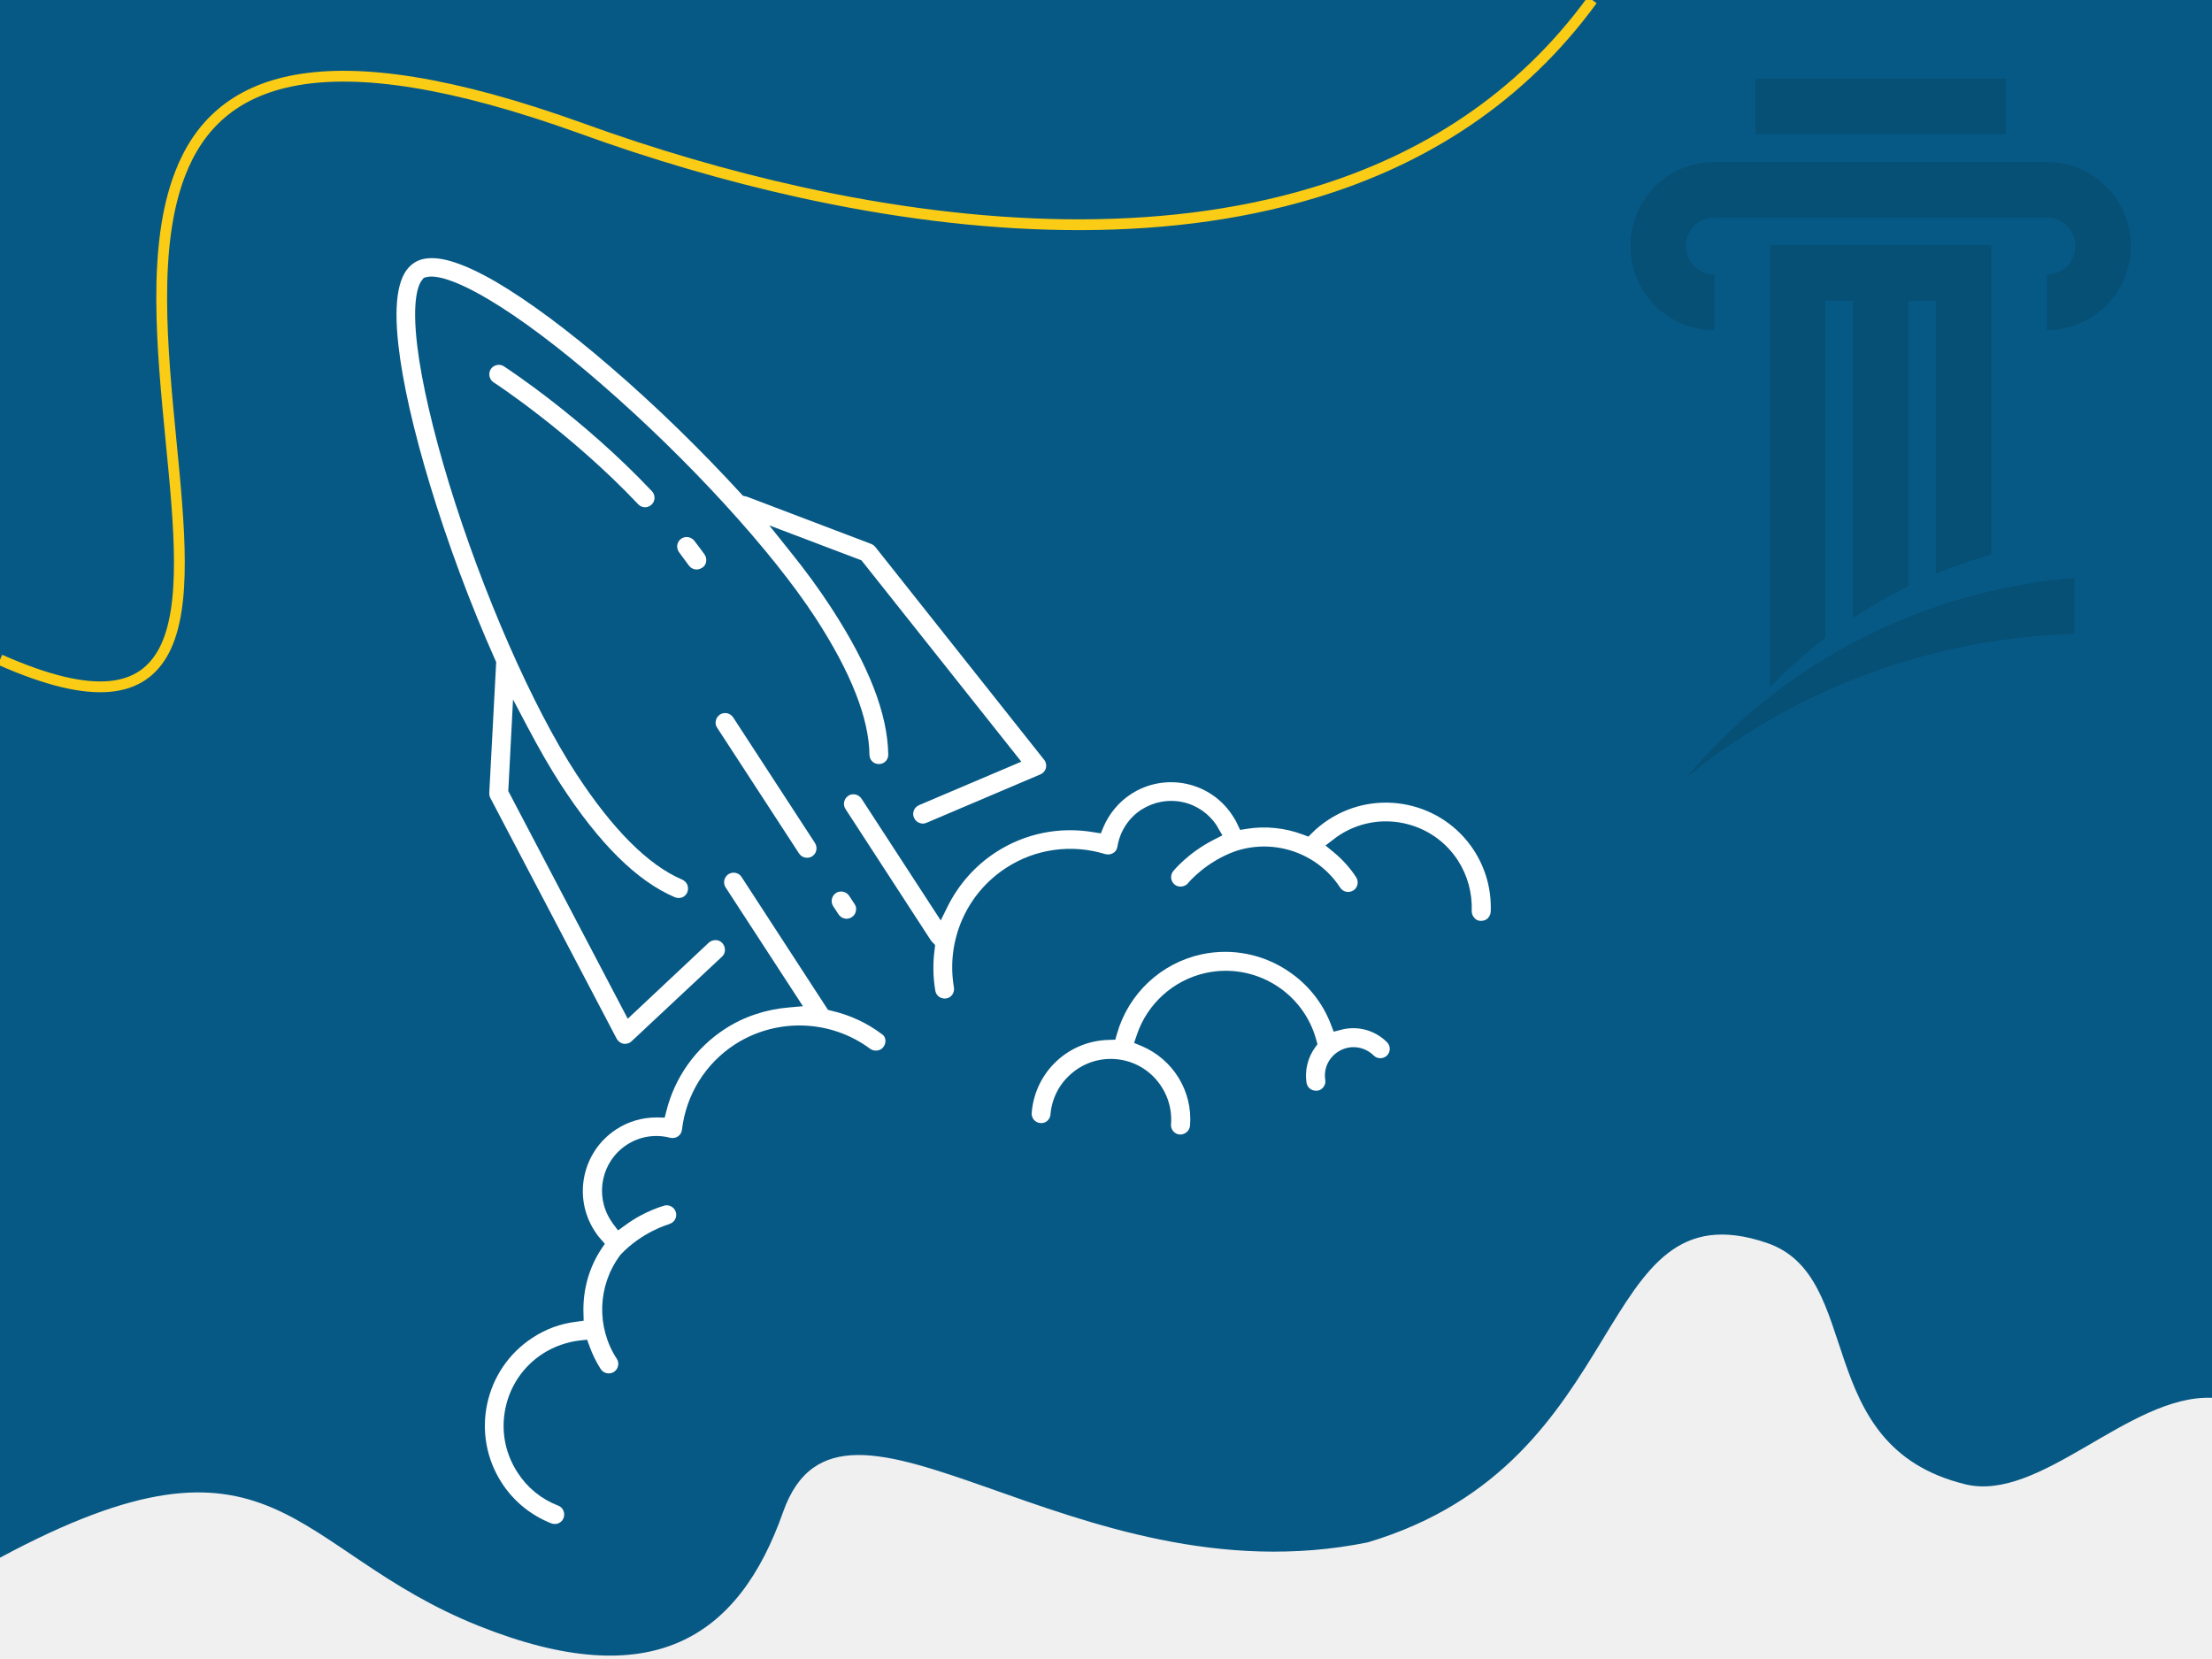
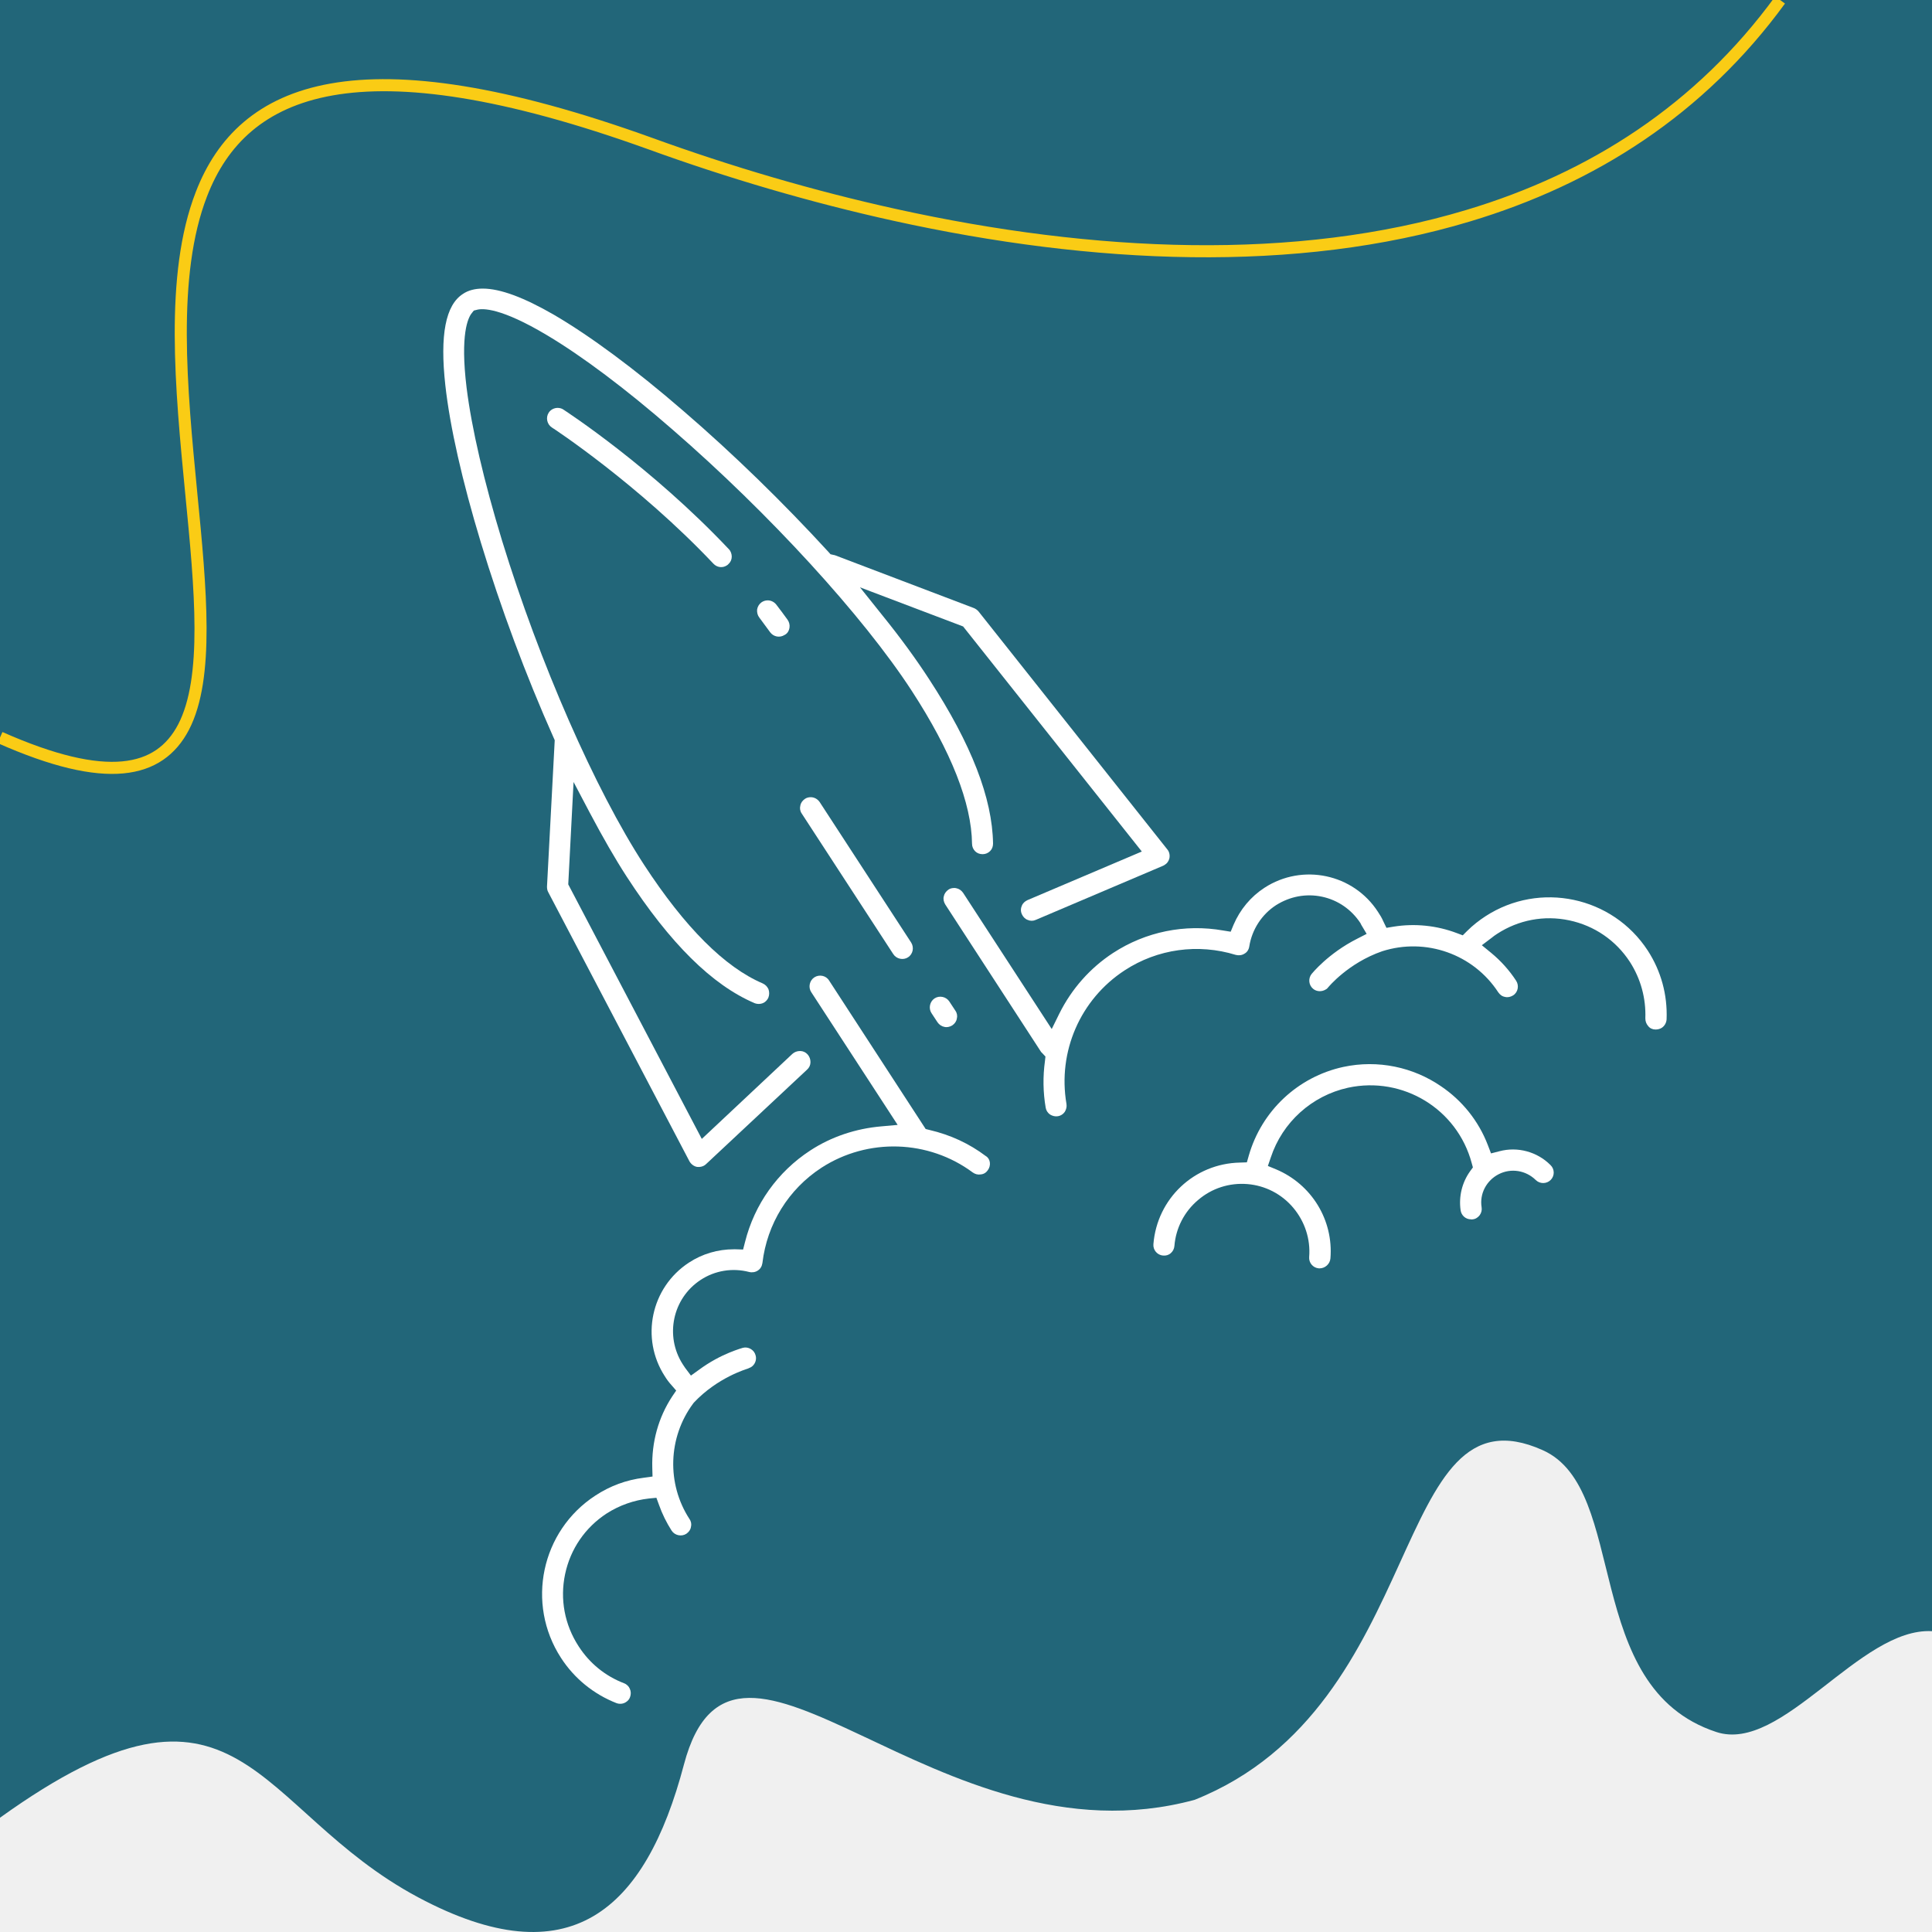
- <svg xmlns="http://www.w3.org/2000/svg" version="1.1" id="Layer_1" x="0px" y="0px" viewBox="0 0 1024 768" style="enable-background:new 0 0 1024 768;" xml:space="preserve">
-   <style type="text/css">
- 	.st0{fill:#075985;}
- 	.st1{fill-rule:evenodd;clip-rule:evenodd;fill:#FFDE16;}
- 	.st2{fill:#FFDE16;stroke:#000000;stroke-miterlimit:10;}
- 	.st3{fill:none;stroke:#FACC15;stroke-width:5;stroke-miterlimit:10;}
- 	.st4{fill:#FFFFFF;}
- 	.st5{opacity:0.12;}
- 	.st6{fill:none;}
- </style>
-   <path class="st0" d="M1024,0v647.1c-38.3-1.6-79.4,48.6-114.3,40c-72-17.7-45.9-96.4-92-111.8C736.3,547.9,758,676.7,633.2,714  c-136.8,27.8-243.5-91.1-270.7-14c-20.5,58.2-60.7,84.7-140.8,52.7C134,717.7,128,652.3,0,721.1V0H1024z" />
-   <path class="st1" d="M750.8,1291.5" />
-   <path class="st2" d="M717.1-512.5" />
-   <path class="st2" d="M952.9-512.1" />
-   <path class="st3" d="M0,305.4c44.2,19.6,66,14.8,76-4.3c10.6-20.4,7.1-57,3.2-96.8C75,161,70.4,113.9,83.4,80.4  c17-44.1,64.9-64.5,185.7-21c32.8,11.9,67,22,101.5,29.6c82.2,18.1,166.1,21.8,237.4,0.3C659.3,73.9,704,45.4,737.1,0" />
-   <path class="st2" d="M419.2-298.8" />
-   <path class="st2" d="M422.1-394" />
-   <path class="st2" d="M426.4-519.1" />
-   <path class="st2" d="M616-541.9" />
-   <g>
-     <path class="st4" d="M484.2,355.5c-0.3,1.1-0.9,2-1.9,2.6c-0.2,0.1-0.4,0.3-0.7,0.4l-52.7,22.4c-1.1,0.5-2.3,0.5-3.4,0   c-1.1-0.4-1.9-1.3-2.4-2.4s-0.5-2.3,0-3.4c0.4-1.1,1.3-1.9,2.4-2.4l47.3-20.1l-74-93.2l-42.7-16.2l9.2,11.5   c7.7,9.5,14.2,18.5,19.4,26.5c17.6,27,26.2,49.3,26.5,68.1c0,1.2-0.4,2.3-1.2,3.1c-0.8,0.8-1.9,1.3-3.1,1.3s-2.3-0.4-3.1-1.2   c-0.8-0.8-1.3-1.9-1.3-3.1c-0.2-16.8-8.6-38.2-25-63.4c-20.2-31-59-73.4-99-108.1c-19.4-16.9-37.4-30.4-52-39.1   c-19.1-11.4-26.7-11.2-29.1-10.5l-1.2,0.3l-0.8,1c-1.6,1.9-4.9,8.8-2.2,30.9c2.1,16.9,7.2,38.8,14.7,63.4   c15.5,50.5,38.6,103.2,58.8,134.2c16.9,25.9,33.4,42.4,49.1,49.1c1.1,0.5,1.9,1.3,2.4,2.4c0.4,1.1,0.4,2.3,0,3.4   c-0.3,0.8-0.9,1.5-1.6,2c-1.2,0.8-2.8,0.9-4.1,0.4c-17.6-7.5-35-24.7-53-52.4c-4.8-7.4-9.9-16.3-15.2-26.3l-6.8-12.9l-2.2,42.4   l55.3,105.4l37.5-35.2c0.9-0.8,2-1.2,3.2-1.2s2.3,0.5,3.1,1.4c0.8,0.9,1.2,2,1.2,3.2s-0.5,2.3-1.4,3.1L292.4,482   c-0.2,0.2-0.4,0.3-0.6,0.5l0,0c-0.9,0.6-2,0.8-3.1,0.7c-1.3-0.2-2.5-1.1-3.2-2.3L227,369.4c-0.4-0.7-0.5-1.5-0.5-2.3l3.2-60.6   l-0.4-0.9c-11.6-26-22-54-30.2-81c-7.7-25.4-12.8-47.9-14.7-65.1c-2.3-20.8,0.1-33.2,7.3-37.8c2.2-1.5,5-2.2,8.2-2.2   c7.2,0,16.9,3.6,29.4,10.8c14.9,8.7,33.5,22.4,53.6,39.8c20.7,17.8,41.5,38.1,60.2,58.5l0.8,0.9l1.3,0.3c0.2,0,0.4,0.1,0.5,0.1   l57.6,21.9c0.7,0.3,1.4,0.8,1.9,1.4l78.3,98.7C484.2,352.8,484.5,354.2,484.2,355.5z" />
-     <path class="st4" d="M326.9,260c-0.2,1.2-0.8,2.2-1.8,2.8l-0.2,0.1c-2,1.3-4.6,0.8-6-1.1c-1.5-2-3-4.1-4.5-6.1   c-0.7-0.9-1-2.1-0.9-3.3c0.2-1.2,0.8-2.2,1.7-2.9c0.8-0.6,1.7-0.9,2.7-0.9c1.3,0,2.6,0.6,3.5,1.7c1.6,2.1,3.2,4.2,4.7,6.3   C326.8,257.6,327.1,258.8,326.9,260z" />
-     <path class="st4" d="M303,230.5c0,1.2-0.5,2.3-1.4,3.1c-0.2,0.2-0.4,0.4-0.6,0.5c-1.8,1.2-4.1,0.9-5.6-0.7   c-31.2-33-66.5-56.2-66.9-56.4c-2-1.3-2.6-4.1-1.3-6.1c0.8-1.3,2.3-2,3.7-2c0.8,0,1.7,0.2,2.4,0.7c1.5,1,36.3,23.7,68.5,57.8   C302.6,228.2,303,229.4,303,230.5z" />
-     <path class="st4" d="M396.2,421.8c-0.2,1.2-0.9,2.1-1.9,2.8c-1,0.6-2.2,0.9-3.3,0.6c-1.1-0.2-2.1-0.9-2.8-1.9l-2.5-3.8   c-1.3-2-0.7-4.8,1.3-6.1c2-1.3,4.8-0.7,6.1,1.3l2.5,3.8C396.3,419.5,396.5,420.7,396.2,421.8z" />
-     <path class="st4" d="M376,396.4c-2,1.3-4.8,0.7-6.1-1.3L332,336.9c-0.7-1-0.9-2.2-0.6-3.3c0.2-1.2,0.9-2.1,1.9-2.8   c0.7-0.5,1.6-0.7,2.4-0.7c1.4,0,2.8,0.7,3.7,2l37.9,58.2C378.6,392.4,378,395.1,376,396.4z" />
-     <path class="st4" d="M409,484.6c-0.7,1-1.7,1.6-2.9,1.7c-1.2,0.2-2.3-0.1-3.3-0.8c-18.3-13.6-43.4-14.4-62.6-2   c-13.7,8.9-22.6,23.3-24.5,39.5c-0.2,1.3-0.8,2.4-1.9,3.1c-1,0.7-2.4,0.9-3.6,0.6c-6.9-1.8-14.2-0.6-20.1,3.3   c-11.6,7.6-14.9,23.2-7.4,34.9c0.3,0.5,0.7,1,1,1.5l2.4,3.2l3.2-2.3c4.7-3.5,9.3-5.8,12.7-7.2s5.6-2,5.6-2c1.1-0.3,2.3-0.1,3.3,0.5   s1.7,1.5,2,2.7c0.5,1.8-0.3,3.8-1.9,4.8c-0.4,0.2-0.8,0.4-1.3,0.6s-12.5,3.6-22.4,14.1l-0.3,0.4c-10.4,14-11,33.2-1.5,47.8   c0.7,1,0.9,2.2,0.6,3.3c-0.2,1.2-0.9,2.1-1.9,2.8c-2,1.3-4.8,0.7-6.1-1.3c-2.1-3.3-3.9-6.9-5.2-10.6l-1.1-3l-3.1,0.3   c-6.2,0.7-12.2,2.8-17.5,6.2c-8.9,5.8-15,14.7-17.2,25.1c-2.2,10.4-0.2,21,5.6,29.9c4.5,7,11,12.3,18.8,15.3c1.1,0.4,2,1.3,2.4,2.3   c0.5,1.1,0.5,2.3,0.1,3.4c-0.3,0.9-0.9,1.6-1.7,2.1c-1.2,0.8-2.7,0.9-4,0.4c-9.4-3.7-17.4-10.2-22.9-18.7   c-14.6-22.5-8.2-52.6,14.2-67.2c6.1-4,12.8-6.5,20.1-7.4l3.6-0.5l-0.1-3.6c-0.3-10.6,2.5-20.8,8.2-29.5l1.7-2.5l-2-2.3   c-1-1.1-1.9-2.3-2.7-3.6c-10.2-15.7-5.8-36.8,10-47.1c5.5-3.6,11.9-5.5,18.6-5.5c0.2,0,0.4,0,0.6,0l3.2,0.1l0.8-3.1   c3.9-15.6,13.5-29.1,27-37.9c8.7-5.7,18.9-9.1,29.5-10l6.7-0.6l-35.8-55c-1.3-2-0.7-4.8,1.3-6.1c2-1.3,4.8-0.8,6.1,1.3l40,61.5   l1.6,0.4c8.6,2,16.4,5.6,23.3,10.8C410.1,479.8,410.5,482.6,409,484.6z" />
-     <path class="st4" d="M690.1,422.1c-0.1,1.4-0.8,2.7-2,3.5c-0.8,0.5-1.7,0.7-2.6,0.7c-1.2,0-2.3-0.5-3-1.4c-0.8-0.9-1.2-2-1.2-3.2   c0.3-8.3-1.9-16.4-6.4-23.4c-5.8-8.9-14.7-15-25.1-17.2c-10.4-2.2-21-0.2-29.9,5.6c-0.8,0.5-1.6,1.1-2.2,1.6l-4.1,3.1l3.9,3.2   c4,3.3,7.5,7.2,10.3,11.5c1.3,2,0.8,4.8-1.3,6.1c-1,0.6-2.2,0.9-3.3,0.6c-1.2-0.2-2.1-0.9-2.8-1.9c-10.3-15.8-30-22.8-48.1-17   c-14.1,4.9-22.2,14.8-22.3,14.9c-0.3,0.4-0.6,0.7-1,0.9c-1.6,1-3.7,1-5.2-0.2c-1.9-1.5-2.2-4.3-0.7-6.2c0.1-0.1,6.8-8.5,18.9-14.6   l3.9-2l-2.2-3.7l-0.1-0.2c-0.1-0.2-0.2-0.4-0.3-0.6c-3.7-5.6-9.3-9.5-15.9-10.9c-6.6-1.4-13.3-0.1-19,3.5   c-5.9,3.8-10,10.1-11.1,17.1c-0.2,1.3-0.9,2.4-2,3c-1.1,0.7-2.4,0.8-3.6,0.5c-15.6-4.8-32.4-2.5-46,6.4   c-18.4,12-27.8,33.7-24.1,55.3c0.2,1.2-0.1,2.3-0.7,3.3c-0.7,1-1.7,1.6-2.8,1.8c-1.2,0.2-2.3-0.1-3.3-0.7c-1-0.7-1.6-1.7-1.8-2.8   c-1.1-6.4-1.2-12.9-0.3-19.4l0.2-1.8l-1.3-1.4c-0.2-0.2-0.4-0.4-0.5-0.5l-39.7-61.1c-0.6-1-0.9-2.2-0.6-3.3   c0.2-1.1,0.9-2.1,1.9-2.8c0.7-0.5,1.5-0.7,2.4-0.7c0.3,0,0.6,0,0.9,0.1c1.1,0.2,2.1,0.9,2.8,1.9l36.7,56.4l3.1-6.3   c5.1-10.3,12.8-19,22.3-25.2c13.5-8.8,29.7-12.1,45.6-9.3l3.1,0.5l1.2-2.9c2.7-6.3,7.1-11.6,12.8-15.3c15.7-10.2,36.8-5.8,47,10   c0.8,1.2,1.6,2.5,2.2,3.9l1.3,2.7l3-0.5c8.7-1.4,17.8-0.5,26.2,2.7l2.4,0.9l1.8-1.8c2.4-2.4,5-4.4,7.6-6.1   c22.5-14.6,52.6-8.2,67.2,14.2C687.8,402.1,690.5,411.9,690.1,422.1z" />
-     <path class="st4" d="M642.1,488.6c-1.7,1.7-4.5,1.7-6.2,0c-4.1-4-10.2-5-15.3-2.4s-8,8.1-7.1,13.7c0.2,1.2-0.1,2.3-0.8,3.3   c-0.7,0.9-1.7,1.6-2.9,1.7c-0.2,0-0.5,0.1-0.7,0c-2.2,0-4-1.6-4.3-3.8c-0.8-5.7,0.6-11.5,4-16.2l1.1-1.5l-0.5-1.8   c-6-22.4-28.5-36.1-51.2-31.2c-15,3.3-27.2,14.3-32,28.9l-1.2,3.5l3.4,1.4c14.7,6.2,23.8,21,22.5,36.9c-0.2,2.3-2.2,4.1-4.5,4.1   c-0.1,0-0.2,0-0.3,0c-2.4-0.2-4.2-2.3-4-4.7c0.6-7.4-1.8-14.7-6.6-20.4c-4.8-5.7-11.6-9.2-19-9.8c-7.4-0.6-14.7,1.7-20.4,6.6   c-5.7,4.8-9.2,11.6-9.8,19c-0.1,1.2-0.6,2.2-1.5,3s-2,1.1-3.2,1c-2.4-0.2-4.2-2.3-4-4.7c1.5-18.9,16.9-33.4,35.8-33.8l2.9-0.1   l0.8-2.8c5.3-18.5,20.3-32.6,39.1-36.7c14.4-3.1,29,0.1,40.5,8c8.6,5.8,15.5,14.2,19.4,24.4l1.3,3.4l3.5-0.9   c7.5-2,15.6,0.2,21.1,5.7C643.8,484.1,643.8,486.9,642.1,488.6z" />
+ <svg xmlns="http://www.w3.org/2000/svg" width="800" height="800" viewBox="0 0 800 800" fill="none">
+   <g clip-path="url(#clip0_1_28)">
+     <path d="M800 0V675.438C770.078 673.768 737.969 726.167 710.703 717.19C654.453 698.715 674.844 616.568 638.828 600.494C575.234 571.894 592.188 706.335 494.688 745.268C387.813 774.286 304.453 650.179 283.203 730.655C267.188 791.404 235.781 819.064 173.203 785.663C104.688 749.13 100 680.866 0 752.679V0H800Z" fill="#226679" />
+     <path d="M0 305.4C44.2 325 66 320.2 76 301.1C86.6 280.7 83.1 244.1 79.2 204.3C75 161 70.4 113.9 83.4 80.4C100.4 36.3 148.3 15.9 269.1 59.4C301.9 71.3 336.1 81.4 370.6 89C452.8 107.1 536.7 110.8 608 89.3C659.3 73.9 704 45.4 737.1 0" stroke="#FACC15" stroke-width="5" stroke-miterlimit="10" />
+     <path d="M484.2 355.5C483.9 356.6 483.3 357.5 482.3 358.1C482.1 358.2 481.9 358.4 481.6 358.5L428.9 380.9C427.8 381.4 426.6 381.4 425.5 380.9C424.4 380.5 423.6 379.6 423.1 378.5C422.6 377.4 422.6 376.2 423.1 375.1C423.5 374 424.4 373.2 425.5 372.7L472.8 352.6L398.8 259.4L356.1 243.2L365.3 254.7C373 264.2 379.5 273.2 384.7 281.2C402.3 308.2 410.9 330.5 411.2 349.3C411.2 350.5 410.8 351.6 410 352.4C409.2 353.2 408.1 353.7 406.9 353.7C405.7 353.7 404.6 353.3 403.8 352.5C403 351.7 402.5 350.6 402.5 349.4C402.3 332.6 393.9 311.2 377.5 286C357.3 255 318.5 212.6 278.5 177.9C259.1 161 241.1 147.5 226.5 138.8C207.4 127.4 199.8 127.6 197.4 128.3L196.2 128.6L195.4 129.6C193.8 131.5 190.5 138.4 193.2 160.5C195.3 177.4 200.4 199.3 207.9 223.9C223.4 274.4 246.5 327.1 266.7 358.1C283.6 384 300.1 400.5 315.8 407.2C316.9 407.7 317.7 408.5 318.2 409.6C318.6 410.7 318.6 411.9 318.2 413C317.9 413.8 317.3 414.5 316.6 415C315.4 415.8 313.8 415.9 312.5 415.4C294.9 407.9 277.5 390.7 259.5 363C254.7 355.6 249.6 346.7 244.3 336.7L237.5 323.8L235.3 366.2L290.6 471.6L328.1 436.4C329 435.6 330.1 435.2 331.3 435.2C332.5 435.2 333.6 435.7 334.4 436.6C335.2 437.5 335.6 438.6 335.6 439.8C335.6 441 335.1 442.1 334.2 442.9L292.4 482C292.2 482.2 292 482.3 291.8 482.5C290.9 483.1 289.8 483.3 288.7 483.2C287.4 483 286.2 482.1 285.5 480.9L227 369.4C226.6 368.7 226.5 367.9 226.5 367.1L229.7 306.5L229.3 305.6C217.7 279.6 207.3 251.6 199.1 224.6C191.4 199.2 186.3 176.7 184.4 159.5C182.1 138.7 184.5 126.3 191.7 121.7C193.9 120.2 196.7 119.5 199.9 119.5C207.1 119.5 216.8 123.1 229.3 130.3C244.2 139 262.8 152.7 282.9 170.1C303.6 187.9 324.4 208.2 343.1 228.6L343.9 229.5L345.2 229.8C345.4 229.8 345.6 229.9 345.7 229.9L403.3 251.8C404 252.1 404.7 252.6 405.2 253.2L483.5 351.9C484.2 352.8 484.5 354.2 484.2 355.5Z" fill="white" />
+     <path d="M326.9 260C326.7 261.2 326.1 262.2 325.1 262.8L324.9 262.9C322.9 264.2 320.3 263.7 318.9 261.8C317.4 259.8 315.9 257.7 314.4 255.7C313.7 254.8 313.4 253.6 313.5 252.4C313.7 251.2 314.3 250.2 315.2 249.5C316 248.9 316.9 248.6 317.9 248.6C319.2 248.6 320.5 249.2 321.4 250.3C323 252.4 324.6 254.5 326.1 256.6C326.8 257.6 327.1 258.8 326.9 260Z" fill="white" />
+     <path d="M303 230.5C303 231.7 302.5 232.8 301.6 233.6C301.4 233.8 301.2 234 301 234.1C299.2 235.3 296.9 235 295.4 233.4C264.2 200.4 228.9 177.2 228.5 177C226.5 175.7 225.9 172.9 227.2 170.9C228 169.6 229.5 168.9 230.9 168.9C231.7 168.9 232.6 169.1 233.3 169.6C234.8 170.6 269.6 193.3 301.8 227.4C302.6 228.2 303 229.4 303 230.5Z" fill="white" />
+     <path d="M396.2 421.8C396 423 395.3 423.9 394.3 424.6C393.3 425.2 392.1 425.5 391 425.2C389.9 425 388.9 424.3 388.2 423.3L385.7 419.5C384.4 417.5 385 414.7 387 413.4C389 412.1 391.8 412.7 393.1 414.7L395.6 418.5C396.3 419.5 396.5 420.7 396.2 421.8Z" fill="white" />
+     <path d="M376 396.4C374 397.7 371.2 397.1 369.9 395.1L332 336.9C331.3 335.9 331.1 334.7 331.4 333.6C331.6 332.4 332.3 331.5 333.3 330.8C334 330.3 334.9 330.1 335.7 330.1C337.1 330.1 338.5 330.8 339.4 332.1L377.3 390.3C378.6 392.4 378 395.1 376 396.4Z" fill="white" />
+     <path d="M409 484.6C408.3 485.6 407.3 486.2 406.1 486.3C404.9 486.5 403.8 486.2 402.8 485.5C384.5 471.9 359.4 471.1 340.2 483.5C326.5 492.4 317.6 506.8 315.7 523C315.5 524.3 314.9 525.4 313.8 526.1C312.8 526.8 311.4 527 310.2 526.7C303.3 524.9 296 526.1 290.1 530C278.5 537.6 275.2 553.2 282.7 564.9C283 565.4 283.4 565.9 283.7 566.4L286.1 569.6L289.3 567.3C294 563.8 298.6 561.5 302 560.1C305.4 558.7 307.6 558.1 307.6 558.1C308.7 557.8 309.9 558 310.9 558.6C311.9 559.2 312.6 560.1 312.9 561.3C313.4 563.1 312.6 565.1 311 566.1C310.6 566.3 310.2 566.5 309.7 566.7C309.2 566.9 297.2 570.3 287.3 580.8L287 581.2C276.6 595.2 276 614.4 285.5 629C286.2 630 286.4 631.2 286.1 632.3C285.9 633.5 285.2 634.4 284.2 635.1C282.2 636.4 279.4 635.8 278.1 633.8C276 630.5 274.2 626.9 272.9 623.2L271.8 620.2L268.7 620.5C262.5 621.2 256.5 623.3 251.2 626.7C242.3 632.5 236.2 641.4 234 651.8C231.8 662.2 233.8 672.8 239.6 681.7C244.1 688.7 250.6 694 258.4 697C259.5 697.4 260.4 698.3 260.8 699.3C261.3 700.4 261.3 701.6 260.9 702.7C260.6 703.6 260 704.3 259.2 704.8C258 705.6 256.5 705.7 255.2 705.2C245.8 701.5 237.8 695 232.3 686.5C217.7 664 224.1 633.9 246.5 619.3C252.6 615.3 259.3 612.8 266.6 611.9L270.2 611.4L270.1 607.8C269.8 597.2 272.6 587 278.3 578.3L280 575.8L278 573.5C277 572.4 276.1 571.2 275.3 569.9C265.1 554.2 269.5 533.1 285.3 522.8C290.8 519.2 297.2 517.3 303.9 517.3C304.1 517.3 304.3 517.3 304.5 517.3L307.7 517.4L308.5 514.3C312.4 498.7 322 485.2 335.5 476.4C344.2 470.7 354.4 467.3 365 466.4L371.7 465.8L335.9 410.8C334.6 408.8 335.2 406 337.2 404.7C339.2 403.4 342 403.9 343.3 406L383.3 467.5L384.9 467.9C393.5 469.9 401.3 473.5 408.2 478.7C410.1 479.8 410.5 482.6 409 484.6Z" fill="white" />
+     <path d="M690.1 422.1C690 423.5 689.3 424.8 688.1 425.6C687.3 426.1 686.4 426.3 685.5 426.3C684.3 426.3 683.2 425.8 682.5 424.9C681.7 424 681.3 422.9 681.3 421.7C681.6 413.4 679.4 405.3 674.9 398.3C669.1 389.4 660.2 383.3 649.8 381.1C639.4 378.9 628.8 380.9 619.9 386.7C619.1 387.2 618.3 387.8 617.7 388.3L613.6 391.4L617.5 394.6C621.5 397.9 625 401.8 627.8 406.1C629.1 408.1 628.6 410.9 626.5 412.2C625.5 412.8 624.3 413.1 623.2 412.8C622 412.6 621.1 411.9 620.4 410.9C610.1 395.1 590.4 388.1 572.3 393.9C558.2 398.8 550.1 408.7 550 408.8C549.7 409.2 549.4 409.5 549 409.7C547.4 410.7 545.3 410.7 543.8 409.5C541.9 408 541.6 405.2 543.1 403.3C543.2 403.2 549.9 394.8 562 388.7L565.9 386.7L563.7 383L563.6 382.8C563.5 382.6 563.4 382.4 563.3 382.2C559.6 376.6 554 372.7 547.4 371.3C540.8 369.9 534.1 371.2 528.4 374.8C522.5 378.6 518.4 384.9 517.3 391.9C517.1 393.2 516.4 394.3 515.3 394.9C514.2 395.6 512.9 395.7 511.7 395.4C496.1 390.6 479.3 392.9 465.7 401.8C447.3 413.8 437.9 435.5 441.6 457.1C441.8 458.3 441.5 459.4 440.9 460.4C440.2 461.4 439.2 462 438.1 462.2C436.9 462.4 435.8 462.1 434.8 461.5C433.8 460.8 433.2 459.8 433 458.7C431.9 452.3 431.8 445.8 432.7 439.3L432.9 437.5L431.6 436.1C431.4 435.9 431.2 435.7 431.1 435.6L391.4 374.5C390.8 373.5 390.5 372.3 390.8 371.2C391 370.1 391.7 369.1 392.7 368.4C393.4 367.9 394.2 367.7 395.1 367.7C395.4 367.7 395.7 367.7 396 367.8C397.1 368 398.1 368.7 398.8 369.7L435.5 426.1L438.6 419.8C443.7 409.5 451.4 400.8 460.9 394.6C474.4 385.8 490.6 382.5 506.5 385.3L509.6 385.8L510.8 382.9C513.5 376.6 517.9 371.3 523.6 367.6C539.3 357.4 560.4 361.8 570.6 377.6C571.4 378.8 572.2 380.1 572.8 381.5L574.1 384.2L577.1 383.7C585.8 382.3 594.9 383.2 603.3 386.4L605.7 387.3L607.5 385.5C609.9 383.1 612.5 381.1 615.1 379.4C637.6 364.8 667.7 371.2 682.3 393.6C687.8 402.1 690.5 411.9 690.1 422.1Z" fill="white" />
+     <path d="M642.1 488.6C640.4 490.3 637.6 490.3 635.9 488.6C631.8 484.6 625.7 483.6 620.6 486.2C615.5 488.8 612.6 494.3 613.5 499.9C613.7 501.1 613.4 502.2 612.7 503.2C612 504.1 611 504.8 609.8 504.9C609.6 504.9 609.3 505 609.1 504.9C606.9 504.9 605.1 503.3 604.8 501.1C604 495.4 605.4 489.6 608.8 484.9L609.9 483.4L609.4 481.6C603.4 459.2 580.9 445.5 558.2 450.4C543.2 453.7 531 464.7 526.2 479.3L525 482.8L528.4 484.2C543.1 490.4 552.2 505.2 550.9 521.1C550.7 523.4 548.7 525.2 546.4 525.2C546.3 525.2 546.2 525.2 546.1 525.2C543.7 525 541.9 522.9 542.1 520.5C542.7 513.1 540.3 505.8 535.5 500.1C530.7 494.4 523.9 490.9 516.5 490.3C509.1 489.7 501.8 492 496.1 496.9C490.4 501.7 486.9 508.5 486.3 515.9C486.2 517.1 485.7 518.1 484.8 518.9C483.9 519.7 482.8 520 481.6 519.9C479.2 519.7 477.4 517.6 477.6 515.2C479.1 496.3 494.5 481.8 513.4 481.4L516.3 481.3L517.1 478.5C522.4 460 537.4 445.9 556.2 441.8C570.6 438.7 585.2 441.9 596.7 449.8C605.3 455.6 612.2 464 616.1 474.2L617.4 477.6L620.9 476.7C628.4 474.7 636.5 476.9 642 482.4C643.8 484.1 643.8 486.9 642.1 488.6Z" fill="white" />
  </g>
-   <g>
-     <g class="st5">
-       <rect x="812.7" y="36.4" width="115.8" height="25.7" />
-       <path d="M960.3,267.5v25.9c-65.8,2-128.9,25.1-179.6,66.5C825.8,306.2,890.3,273.5,960.3,267.5z" />
-       <path d="M921.8,113.5v143.2c-8.7,2.5-17.2,5.4-25.6,8.9V139.2h-12.8v132.2c-8.8,4.3-17.4,9.2-25.6,14.7V139.2h-12.8v156.1    c-9.2,7-17.7,14.6-25.6,22.8V113.5H921.8z" />
-       <path d="M986.4,113.9c0,21.5-17.4,38.9-38.8,38.9v-25.7c7.3,0,13.2-5.9,13.2-13.2s-5.9-13.2-13.2-13.2H793.6    c-7.3,0-13.2,5.9-13.2,13.2s5.9,13.2,13.2,13.2v25.7c-21.5,0-38.8-17.4-38.8-38.9S772.1,75,793.6,75c94.3,0,59.6,0,153.9,0    C969,74.9,986.4,92.4,986.4,113.9z" />
-     </g>
-     <rect x="717.1" class="st6" width="306.9" height="396.3" />
-   </g>
+   <defs>
+     <clipPath id="clip0_1_28">
+       <rect width="800" height="800" fill="white" />
+     </clipPath>
+   </defs>
</svg>
